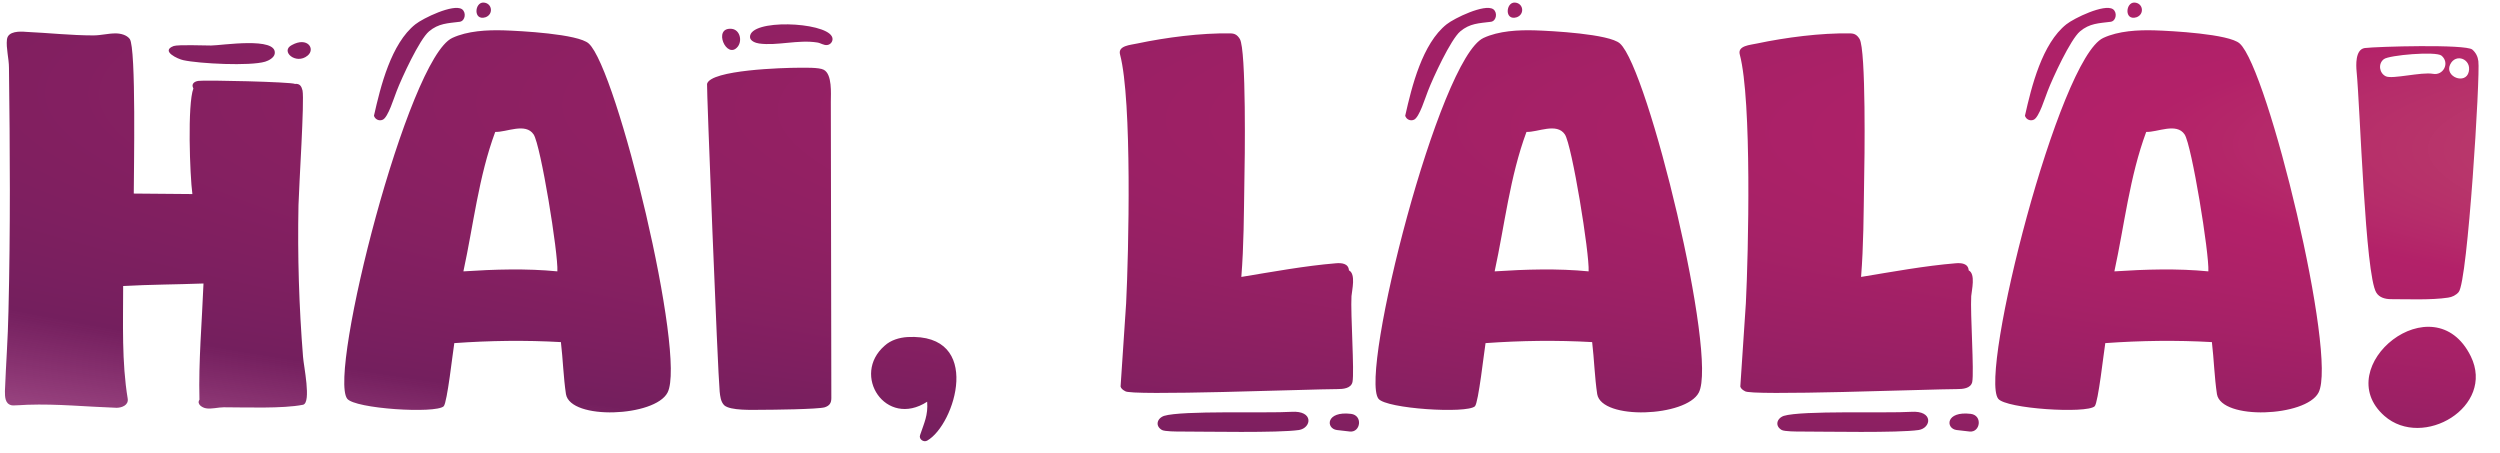
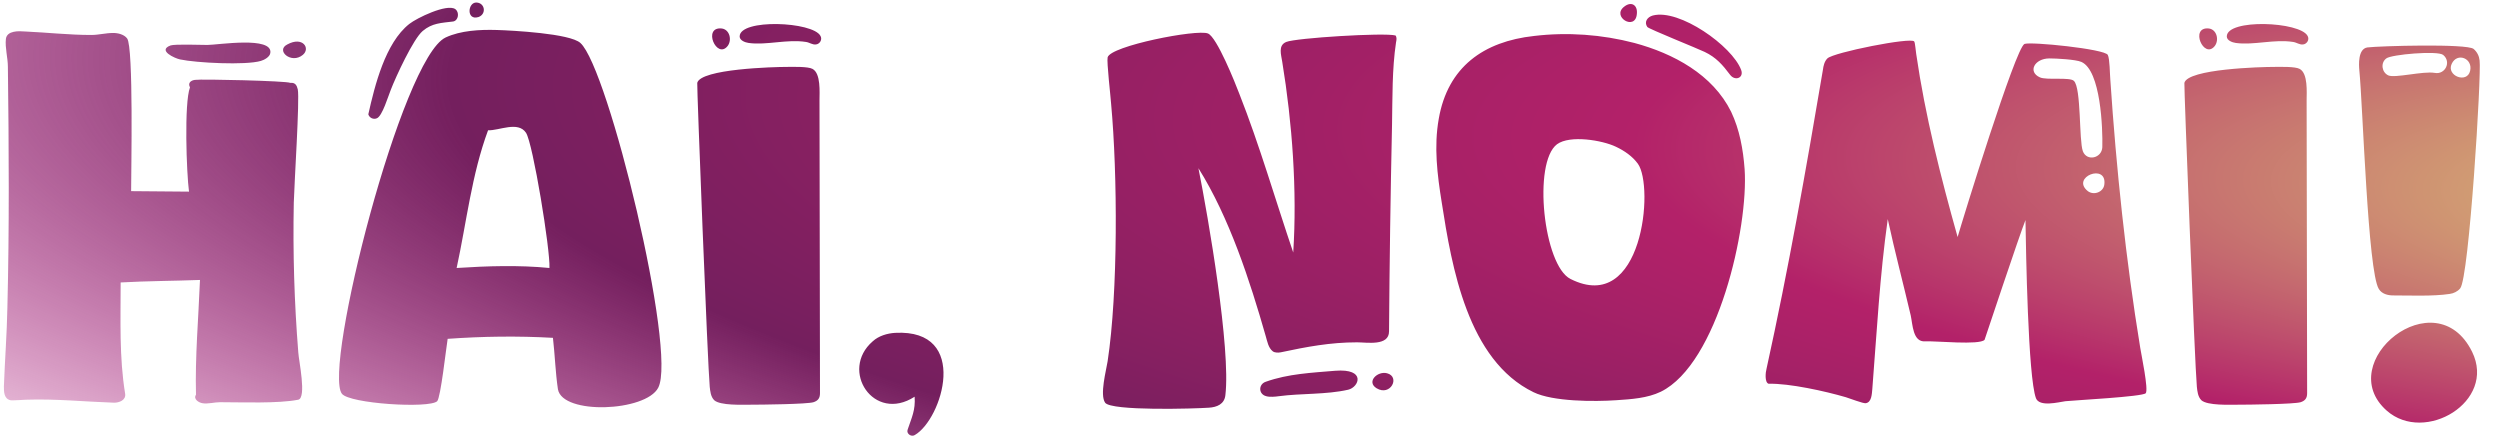
- <svg xmlns="http://www.w3.org/2000/svg" width="475" height="86" viewBox="0 0 475 86" fill="none">
-   <path d="M56.04 15.944C57 15.848 57.288 16.424 57.48 17.192C57.864 19.112 56.808 35.24 56.712 38.984C56.52 48.584 56.808 58.184 57.576 67.784C57.672 69.416 59.208 76.52 57.576 76.904C53.736 77.672 46.632 77.384 42.504 77.384C41.448 77.384 40.104 77.768 39.144 77.576C38.472 77.48 37.32 76.808 37.896 75.944C37.704 68.648 38.376 61.16 38.664 53.864C33.576 54.056 28.488 54.056 23.4 54.344C23.4 61.448 23.112 68.744 24.264 75.752C24.456 77 23.112 77.48 22.152 77.48C16.488 77.288 10.92 76.712 5.256 76.904C4.776 76.904 2.472 77.096 2.184 77C0.936 76.712 0.936 75.368 0.936 74.312C1.128 69.224 1.512 64.232 1.608 59.144C1.992 43.784 1.896 28.232 1.704 12.872C1.704 11.144 1.128 9.128 1.32 7.496C1.512 5.864 3.816 5.96 4.968 6.056C9.192 6.248 13.512 6.728 17.736 6.728C19.176 6.728 20.52 6.344 21.96 6.344C22.92 6.344 24.072 6.632 24.648 7.4C25.896 9.032 25.416 33.032 25.416 36.776L36.552 36.872C36.072 33.32 35.592 19.784 36.744 16.808C36.264 15.944 36.936 15.464 37.704 15.368C38.856 15.176 55.368 15.56 56.04 15.944ZM58.44 10.568C56.232 12.392 53.16 9.704 55.464 8.552C58.44 6.92 59.976 9.32 58.44 10.568ZM50.376 11.72C47.496 12.584 37.896 12.104 34.824 11.432C33.864 11.24 30.408 9.704 33 8.744C33.864 8.456 38.76 8.648 40.104 8.648C42.024 8.648 52.68 6.92 52.2 10.184C52.104 10.952 51.048 11.528 50.376 11.72ZM92.269 3.272C89.869 4.04 90.157 0.392 91.885 0.488C93.517 0.584 93.805 2.696 92.269 3.272ZM71.053 21.992C72.301 16.424 74.317 8.264 78.925 4.616C80.365 3.464 86.125 0.68 87.757 1.736C88.621 2.312 88.429 3.944 87.373 4.136C85.069 4.424 83.341 4.424 81.517 5.96C79.693 7.496 76.333 14.792 75.373 17.288C74.893 18.44 73.741 22.376 72.685 22.76C72.013 23.048 71.245 22.664 71.053 21.992ZM86.317 65.192C86.029 66.92 84.973 76.52 84.301 77.192C82.765 78.632 67.405 77.672 65.965 75.752C62.317 70.952 77.485 11.144 85.933 7.208C88.813 5.864 92.557 5.672 95.725 5.768C98.797 5.864 109.837 6.44 111.853 8.264C117.229 13.064 130.477 67.688 126.829 74.6C124.429 79.208 108.397 79.88 107.533 74.888C107.053 71.72 106.957 68.264 106.573 65C99.853 64.616 93.037 64.712 86.317 65.192ZM88.045 51.56C93.901 51.176 100.045 50.984 105.901 51.56C106.093 48.2 102.733 27.56 101.389 25.544C99.853 23.24 96.205 25.16 94.093 25.064C90.925 33.608 89.965 42.728 88.045 51.56ZM158.05 6.92C158.434 7.592 157.954 8.456 157.186 8.552C156.514 8.648 155.938 8.168 155.266 8.072C151.618 7.496 147.682 8.744 144.226 8.264C143.554 8.168 142.498 7.784 142.498 7.016C142.498 3.56 156.61 4.136 158.05 6.92ZM140.194 8.84C138.082 11.528 135.298 5.096 139.042 5.48C140.578 5.672 141.058 7.688 140.194 8.84ZM144.61 77.864C143.074 77.864 138.754 78.056 137.602 77C136.93 76.328 136.834 75.272 136.738 74.408C136.354 70.472 134.242 16.424 134.338 15.944C135.01 13.256 149.026 12.872 151.714 12.872C152.77 12.872 155.65 12.776 156.514 13.256C158.146 14.12 157.858 17.768 157.858 19.304L157.954 75.656C157.954 76.616 157.57 77.096 156.706 77.384C155.458 77.768 146.626 77.864 144.61 77.864ZM176.161 76.328C168.289 81.416 161.665 71.24 168.097 65.672C169.249 64.616 170.881 64.136 172.417 64.04C186.913 63.272 181.441 80.744 176.161 83.72C175.489 84.104 174.529 83.432 174.817 82.664C175.585 80.36 176.353 78.92 176.161 76.328ZM256.301 51.368C257.645 52.04 256.877 55.112 256.781 56.264C256.589 59.624 257.357 70.664 256.973 72.584C256.685 73.832 255.149 73.928 254.093 73.928C249.293 73.928 214.445 75.272 213.773 74.312C213.389 74.12 213.005 73.832 212.909 73.448L213.965 57.608C214.445 48.008 215.117 19.112 212.813 10.376C212.333 8.648 214.829 8.552 216.077 8.264C221.549 7.112 228.173 6.248 233.741 6.344C234.605 6.344 235.085 6.632 235.565 7.4C236.813 9.416 236.525 30.824 236.429 34.664C236.333 40.616 236.333 46.664 235.853 52.616C241.709 51.656 247.949 50.504 253.805 50.024C254.861 49.928 256.205 50.024 256.301 51.368ZM224.333 81.992C223.565 81.992 221.357 81.992 220.781 81.704C219.437 80.936 219.821 79.496 221.165 79.016C224.621 77.96 240.653 78.536 245.357 78.248C249.677 77.96 249.197 81.32 246.797 81.704C242.765 82.28 229.133 81.992 224.333 81.992ZM256.685 78.632C258.989 78.92 258.509 82.184 256.493 81.992L253.997 81.704C251.885 81.416 251.885 78.056 256.685 78.632ZM288.206 3.272C285.806 4.04 286.094 0.392 287.822 0.488C289.454 0.584 289.742 2.696 288.206 3.272ZM266.99 21.992C268.238 16.424 270.254 8.264 274.862 4.616C276.302 3.464 282.062 0.68 283.694 1.736C284.558 2.312 284.366 3.944 283.31 4.136C281.006 4.424 279.278 4.424 277.454 5.96C275.63 7.496 272.27 14.792 271.31 17.288C270.83 18.44 269.678 22.376 268.622 22.76C267.95 23.048 267.182 22.664 266.99 21.992ZM282.254 65.192C281.966 66.92 280.91 76.52 280.238 77.192C278.702 78.632 263.342 77.672 261.902 75.752C258.254 70.952 273.422 11.144 281.87 7.208C284.75 5.864 288.494 5.672 291.662 5.768C294.734 5.864 305.774 6.44 307.79 8.264C313.166 13.064 326.414 67.688 322.766 74.6C320.366 79.208 304.334 79.88 303.47 74.888C302.99 71.72 302.894 68.264 302.51 65C295.79 64.616 288.974 64.712 282.254 65.192ZM283.982 51.56C289.838 51.176 295.982 50.984 301.838 51.56C302.03 48.2 298.67 27.56 297.326 25.544C295.79 23.24 292.142 25.16 290.03 25.064C286.862 33.608 285.902 42.728 283.982 51.56ZM374.051 51.368C375.395 52.04 374.627 55.112 374.531 56.264C374.339 59.624 375.107 70.664 374.723 72.584C374.435 73.832 372.899 73.928 371.843 73.928C367.043 73.928 332.195 75.272 331.523 74.312C331.139 74.12 330.755 73.832 330.659 73.448L331.715 57.608C332.195 48.008 332.867 19.112 330.563 10.376C330.083 8.648 332.579 8.552 333.827 8.264C339.299 7.112 345.923 6.248 351.491 6.344C352.355 6.344 352.835 6.632 353.315 7.4C354.563 9.416 354.275 30.824 354.179 34.664C354.083 40.616 354.083 46.664 353.603 52.616C359.459 51.656 365.699 50.504 371.555 50.024C372.611 49.928 373.955 50.024 374.051 51.368ZM342.083 81.992C341.315 81.992 339.107 81.992 338.531 81.704C337.187 80.936 337.571 79.496 338.915 79.016C342.371 77.96 358.403 78.536 363.107 78.248C367.427 77.96 366.947 81.32 364.547 81.704C360.515 82.28 346.883 81.992 342.083 81.992ZM374.435 78.632C376.739 78.92 376.259 82.184 374.243 81.992L371.747 81.704C369.635 81.416 369.635 78.056 374.435 78.632ZM405.956 3.272C403.556 4.04 403.844 0.392 405.572 0.488C407.204 0.584 407.492 2.696 405.956 3.272ZM384.74 21.992C385.988 16.424 388.004 8.264 392.612 4.616C394.052 3.464 399.812 0.68 401.444 1.736C402.308 2.312 402.116 3.944 401.06 4.136C398.756 4.424 397.028 4.424 395.204 5.96C393.38 7.496 390.02 14.792 389.06 17.288C388.58 18.44 387.428 22.376 386.372 22.76C385.7 23.048 384.932 22.664 384.74 21.992ZM400.004 65.192C399.716 66.92 398.66 76.52 397.988 77.192C396.452 78.632 381.092 77.672 379.652 75.752C376.004 70.952 391.172 11.144 399.62 7.208C402.5 5.864 406.244 5.672 409.412 5.768C412.484 5.864 423.524 6.44 425.54 8.264C430.916 13.064 444.164 67.688 440.516 74.6C438.116 79.208 422.084 79.88 421.22 74.888C420.74 71.72 420.644 68.264 420.26 65C413.54 64.616 406.724 64.712 400.004 65.192ZM401.732 51.56C407.588 51.176 413.732 50.984 419.588 51.56C419.78 48.2 416.42 27.56 415.076 25.544C413.54 23.24 409.892 25.16 407.78 25.064C404.612 33.608 403.652 42.728 401.732 51.56ZM447.751 13.544C447.655 12.488 447.463 9.416 449.287 9.128C451.591 8.84 468.487 8.36 469.735 9.416C470.407 9.992 470.791 10.76 470.887 11.624C471.271 14.12 468.871 53.576 467.143 55.496C466.663 56.072 465.895 56.456 465.127 56.552C461.959 57.032 457.543 56.84 454.279 56.84C453.223 56.84 452.071 56.552 451.495 55.592C449.383 52.232 448.423 20.36 447.751 13.544ZM453.319 14.504C454.567 15.08 460.039 13.64 462.247 14.024C464.263 14.408 465.511 11.912 463.879 10.568C462.823 9.704 453.895 10.472 452.935 11.24C451.783 12.104 452.071 13.928 453.319 14.504ZM465.511 12.296C464.455 14.6 468.487 16.136 469.063 13.64C469.639 11.24 466.567 9.992 465.511 12.296ZM469.447 67.688C474.151 77.288 460.327 85.448 453.031 79.016C442.471 69.704 462.439 53.48 469.447 67.688Z" fill="url(#paint0_radial_1245_4187)" />
+ <svg xmlns="http://www.w3.org/2000/svg" width="481" height="86" viewBox="0 0 481 86" fill="none">
+   <path d="M55.853 15.944C56.813 15.848 57.101 16.424 57.293 17.192C57.677 19.112 56.621 35.24 56.525 38.984C56.333 48.584 56.621 58.184 57.389 67.784C57.485 69.416 59.021 76.52 57.389 76.904C53.549 77.672 46.445 77.384 42.317 77.384C41.261 77.384 39.917 77.768 38.957 77.576C38.285 77.48 37.133 76.808 37.709 75.944C37.517 68.648 38.189 61.16 38.477 53.864C33.389 54.056 28.301 54.056 23.213 54.344C23.213 61.448 22.925 68.744 24.077 75.752C24.269 77 22.925 77.48 21.965 77.48C16.301 77.288 10.733 76.712 5.069 76.904C4.589 76.904 2.285 77.096 1.997 77C0.749 76.712 0.749 75.368 0.749 74.312C0.941 69.224 1.325 64.232 1.421 59.144C1.805 43.784 1.709 28.232 1.517 12.872C1.517 11.144 0.941 9.128 1.133 7.496C1.325 5.864 3.629 5.96 4.781 6.056C9.005 6.248 13.325 6.728 17.549 6.728C18.989 6.728 20.333 6.344 21.773 6.344C22.733 6.344 23.885 6.632 24.461 7.4C25.709 9.032 25.229 33.032 25.229 36.776L36.365 36.872C35.885 33.32 35.405 19.784 36.557 16.808C36.077 15.944 36.749 15.464 37.517 15.368C38.669 15.176 55.181 15.56 55.853 15.944ZM58.253 10.568C56.045 12.392 52.973 9.704 55.277 8.552C58.253 6.92 59.789 9.32 58.253 10.568ZM50.189 11.72C47.309 12.584 37.709 12.104 34.637 11.432C33.677 11.24 30.221 9.704 32.813 8.744C33.677 8.456 38.573 8.648 39.917 8.648C41.837 8.648 52.493 6.92 52.013 10.184C51.917 10.952 50.861 11.528 50.189 11.72ZM92.081 3.272C89.681 4.04 89.969 0.392 91.697 0.488C93.329 0.584 93.617 2.696 92.081 3.272ZM70.865 21.992C72.113 16.424 74.129 8.264 78.737 4.616C80.177 3.464 85.937 0.68 87.569 1.736C88.433 2.312 88.241 3.944 87.185 4.136C84.881 4.424 83.153 4.424 81.329 5.96C79.505 7.496 76.145 14.792 75.185 17.288C74.705 18.44 73.553 22.376 72.497 22.76C71.825 23.048 71.057 22.664 70.865 21.992ZM86.129 65.192C85.841 66.92 84.785 76.52 84.113 77.192C82.577 78.632 67.217 77.672 65.777 75.752C62.129 70.952 77.297 11.144 85.745 7.208C88.625 5.864 92.369 5.672 95.537 5.768C98.609 5.864 109.649 6.44 111.665 8.264C117.041 13.064 130.289 67.688 126.641 74.6C124.241 79.208 108.209 79.88 107.345 74.888C106.865 71.72 106.769 68.264 106.385 65C99.665 64.616 92.849 64.712 86.129 65.192ZM87.857 51.56C93.713 51.176 99.857 50.984 105.713 51.56C105.905 48.2 102.545 27.56 101.201 25.544C99.665 23.24 96.017 25.16 93.905 25.064C90.737 33.608 89.777 42.728 87.857 51.56ZM157.862 6.92C158.246 7.592 157.766 8.456 156.998 8.552C156.326 8.648 155.75 8.168 155.078 8.072C151.43 7.496 147.494 8.744 144.038 8.264C143.366 8.168 142.31 7.784 142.31 7.016C142.31 3.56 156.422 4.136 157.862 6.92ZM140.006 8.84C137.894 11.528 135.11 5.096 138.854 5.48C140.39 5.672 140.87 7.688 140.006 8.84ZM144.422 77.864C142.886 77.864 138.566 78.056 137.414 77C136.742 76.328 136.646 75.272 136.55 74.408C136.166 70.472 134.054 16.424 134.15 15.944C134.822 13.256 148.838 12.872 151.526 12.872C152.582 12.872 155.462 12.776 156.326 13.256C157.958 14.12 157.67 17.768 157.67 19.304L157.766 75.656C157.766 76.616 157.382 77.096 156.518 77.384C155.27 77.768 146.438 77.864 144.422 77.864ZM175.973 76.328C168.101 81.416 161.477 71.24 167.909 65.672C169.061 64.616 170.693 64.136 172.229 64.04C186.725 63.272 181.253 80.744 175.973 83.72C175.301 84.104 174.341 83.432 174.629 82.664C175.397 80.36 176.165 78.92 175.973 76.328ZM230.578 32.36C232.498 41.96 236.818 67.112 235.762 76.04C235.57 77.768 234.13 78.344 232.594 78.44C229.906 78.632 213.778 79.112 212.626 77.48C211.57 75.944 212.818 71.336 213.106 69.512C215.122 56.264 215.026 33.512 213.778 19.976C213.682 18.536 212.914 11.912 213.106 11.048C213.586 8.84 230.29 5.576 232.402 6.44C234.13 7.112 237.682 16.04 238.45 18.056C242.386 28.04 245.362 38.408 248.818 48.584C249.586 36.68 248.626 23.624 246.706 11.912C246.514 10.568 245.842 8.744 247.474 8.072C249.298 7.304 266.29 6.248 268.498 6.824C268.786 7.208 268.69 7.688 268.594 8.168C267.826 13.256 267.922 18.824 267.826 24.008C267.538 37.256 267.346 50.504 267.25 63.752C267.25 66.632 263.026 65.864 261.106 65.864C255.922 65.864 251.41 66.728 246.418 67.784C245.938 67.88 245.266 67.88 244.882 67.592C244.018 66.92 243.826 65.672 243.538 64.712C240.466 53.96 236.53 41.864 230.578 32.36ZM246.034 76.232C245.362 76.328 244.306 76.424 243.634 76.232C242.098 75.848 242.098 73.928 243.538 73.448C247.858 71.912 252.37 71.72 256.882 71.336C262.93 70.856 261.49 74.504 259.378 74.984C255.154 75.944 250.354 75.656 246.034 76.232ZM266.866 71.816C269.458 72.488 267.538 76.328 264.85 74.696C262.834 73.448 265.042 71.336 266.866 71.816ZM314.93 2.696C314.642 6.056 309.938 3.176 312.53 1.256C313.874 0.2 315.122 0.968 314.93 2.696ZM334.994 13.448C335.57 14.984 333.842 15.656 332.882 14.408C331.442 12.488 330.194 11.048 327.986 9.992C326.834 9.416 317.234 5.576 316.946 5.192C316.274 4.232 316.946 3.272 318.002 2.984C323.09 1.64 333.266 8.84 334.994 13.448ZM310.994 77C306.77 77.288 298.802 77.288 295.058 75.464C282.386 69.32 279.314 51.368 277.394 38.984C276.53 33.608 275.858 28.232 276.818 22.856C278.546 12.872 285.458 7.976 295.154 6.92C301.586 6.152 308.21 6.632 314.45 8.264C321.938 10.28 329.522 14.312 333.074 21.512C334.706 24.968 335.378 28.712 335.666 32.552C336.434 43.784 330.482 69.992 319.538 75.368C316.946 76.616 313.874 76.808 310.994 77ZM302.162 53.672C316.082 60.68 318.29 35.816 315.122 31.496C314.066 30.056 312.53 29 310.898 28.232C308.306 26.984 302.066 25.928 299.57 27.752C294.866 31.304 296.978 51.08 302.162 53.672ZM376.646 45.608C377.606 42.248 387.782 9.224 389.51 8.456C390.662 7.976 404.966 9.416 405.542 10.568C405.926 11.336 405.926 14.216 406.022 15.272C407.174 32.456 408.998 49.928 411.782 66.92C411.974 68.168 413.414 74.984 412.838 75.656C412.262 76.328 399.206 77 397.382 77.192C396.038 77.384 392.39 78.344 391.718 76.616C390.182 72.488 389.798 48.104 389.702 42.344C388.646 44.936 381.83 65.384 381.83 65.384C380.87 66.44 372.422 65.576 370.406 65.672C368.006 65.864 368.006 62.408 367.622 60.68C366.182 54.536 364.55 48.392 363.206 42.152C361.67 53 361.094 63.944 360.23 74.888C360.134 75.752 360.134 77.384 358.982 77.576C358.502 77.672 355.814 76.616 355.142 76.424C351.206 75.272 344.294 73.736 340.262 73.832C339.494 73.544 339.686 71.624 339.878 70.952C344.102 51.752 347.462 32.744 350.726 13.448C350.822 12.68 351.014 11.816 351.59 11.24C352.742 10.088 367.718 7.112 368.294 7.976C368.486 8.264 368.582 9.896 368.678 10.376C370.406 22.28 373.382 33.992 376.646 45.608ZM400.742 29.096C401.51 31.112 404.39 30.44 404.486 28.328C404.582 24.776 404.198 13.544 400.454 11.912C399.398 11.432 395.558 11.24 394.31 11.24C391.43 11.24 390.086 13.832 392.486 14.888C393.734 15.464 398.246 14.792 399.014 15.56C400.454 16.904 399.974 26.984 400.742 29.096ZM401.702 36.776C402.854 37.64 404.678 36.968 404.87 35.528C405.446 31.304 398.342 34.088 401.702 36.776ZM443.987 6.92C444.371 7.592 443.891 8.456 443.123 8.552C442.451 8.648 441.875 8.168 441.203 8.072C437.555 7.496 433.619 8.744 430.163 8.264C429.491 8.168 428.435 7.784 428.435 7.016C428.435 3.56 442.547 4.136 443.987 6.92ZM426.131 8.84C424.019 11.528 421.235 5.096 424.979 5.48C426.515 5.672 426.995 7.688 426.131 8.84ZM430.547 77.864C429.011 77.864 424.691 78.056 423.539 77C422.867 76.328 422.771 75.272 422.675 74.408C422.291 70.472 420.179 16.424 420.275 15.944C420.947 13.256 434.963 12.872 437.651 12.872C438.707 12.872 441.587 12.776 442.451 13.256C444.083 14.12 443.795 17.768 443.795 19.304L443.891 75.656C443.891 76.616 443.507 77.096 442.643 77.384C441.395 77.768 432.563 77.864 430.547 77.864ZM453.938 13.544C453.842 12.488 453.65 9.416 455.474 9.128C457.778 8.84 474.674 8.36 475.922 9.416C476.594 9.992 476.978 10.76 477.074 11.624C477.458 14.12 475.058 53.576 473.33 55.496C472.85 56.072 472.082 56.456 471.314 56.552C468.146 57.032 463.73 56.84 460.466 56.84C459.41 56.84 458.258 56.552 457.682 55.592C455.57 52.232 454.61 20.36 453.938 13.544ZM459.506 14.504C460.754 15.08 466.226 13.64 468.434 14.024C470.45 14.408 471.698 11.912 470.066 10.568C469.01 9.704 460.082 10.472 459.122 11.24C457.97 12.104 458.258 13.928 459.506 14.504ZM471.698 12.296C470.642 14.6 474.674 16.136 475.25 13.64C475.826 11.24 472.754 9.992 471.698 12.296ZM475.634 67.688C480.338 77.288 466.514 85.448 459.218 79.016C448.658 69.704 468.626 53.48 475.634 67.688Z" fill="url(#paint0_radial_1245_4187)" />
  <defs>
-     <radialGradient id="paint0_radial_1245_4187" cx="0" cy="0" r="1" gradientUnits="userSpaceOnUse" gradientTransform="translate(1108.34 44) rotate(-178.624) scale(1873.86 146.081)">
+     <radialGradient id="paint0_radial_1245_4187" cx="0" cy="0" r="1" gradientUnits="userSpaceOnUse" gradientTransform="translate(611.793 44) rotate(-176.783) scale(801.826 145.892)">
      <stop offset="0.12" stop-color="#D7B575" />
      <stop offset="0.37" stop-color="#B32169" />
      <stop offset="0.66" stop-color="#741F5E" />
      <stop offset="1" stop-color="#BC0079" stop-opacity="0" />
    </radialGradient>
  </defs>
</svg>
